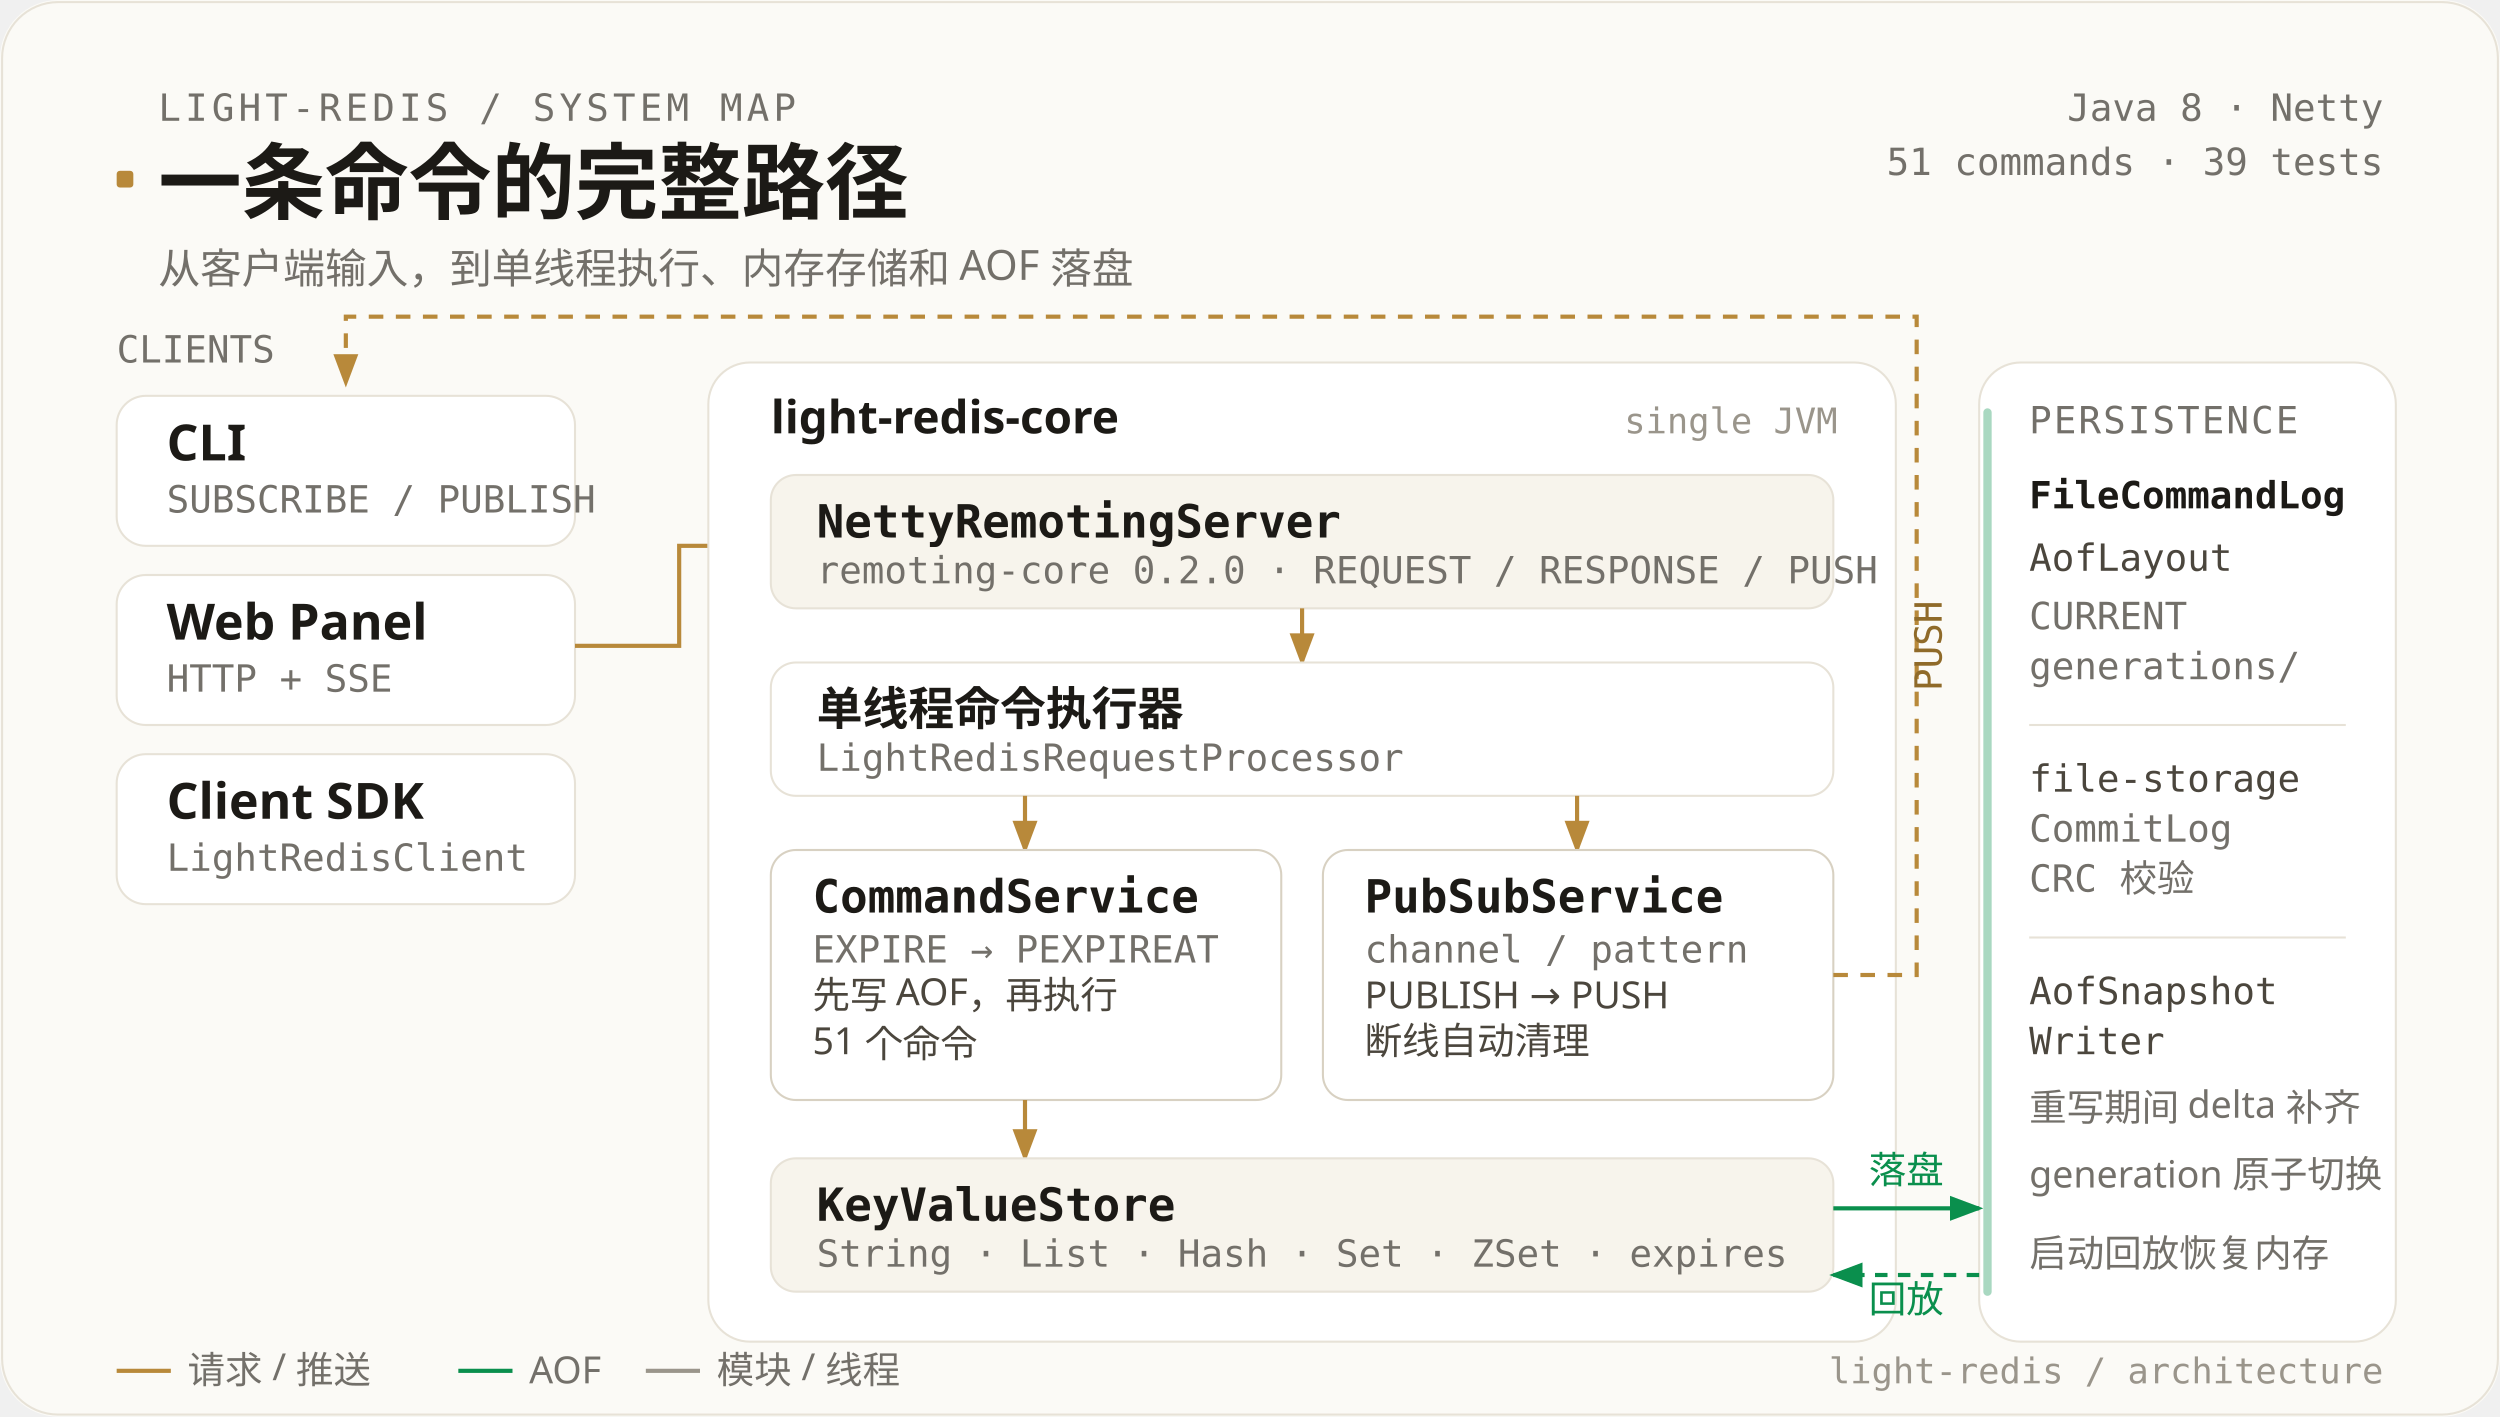
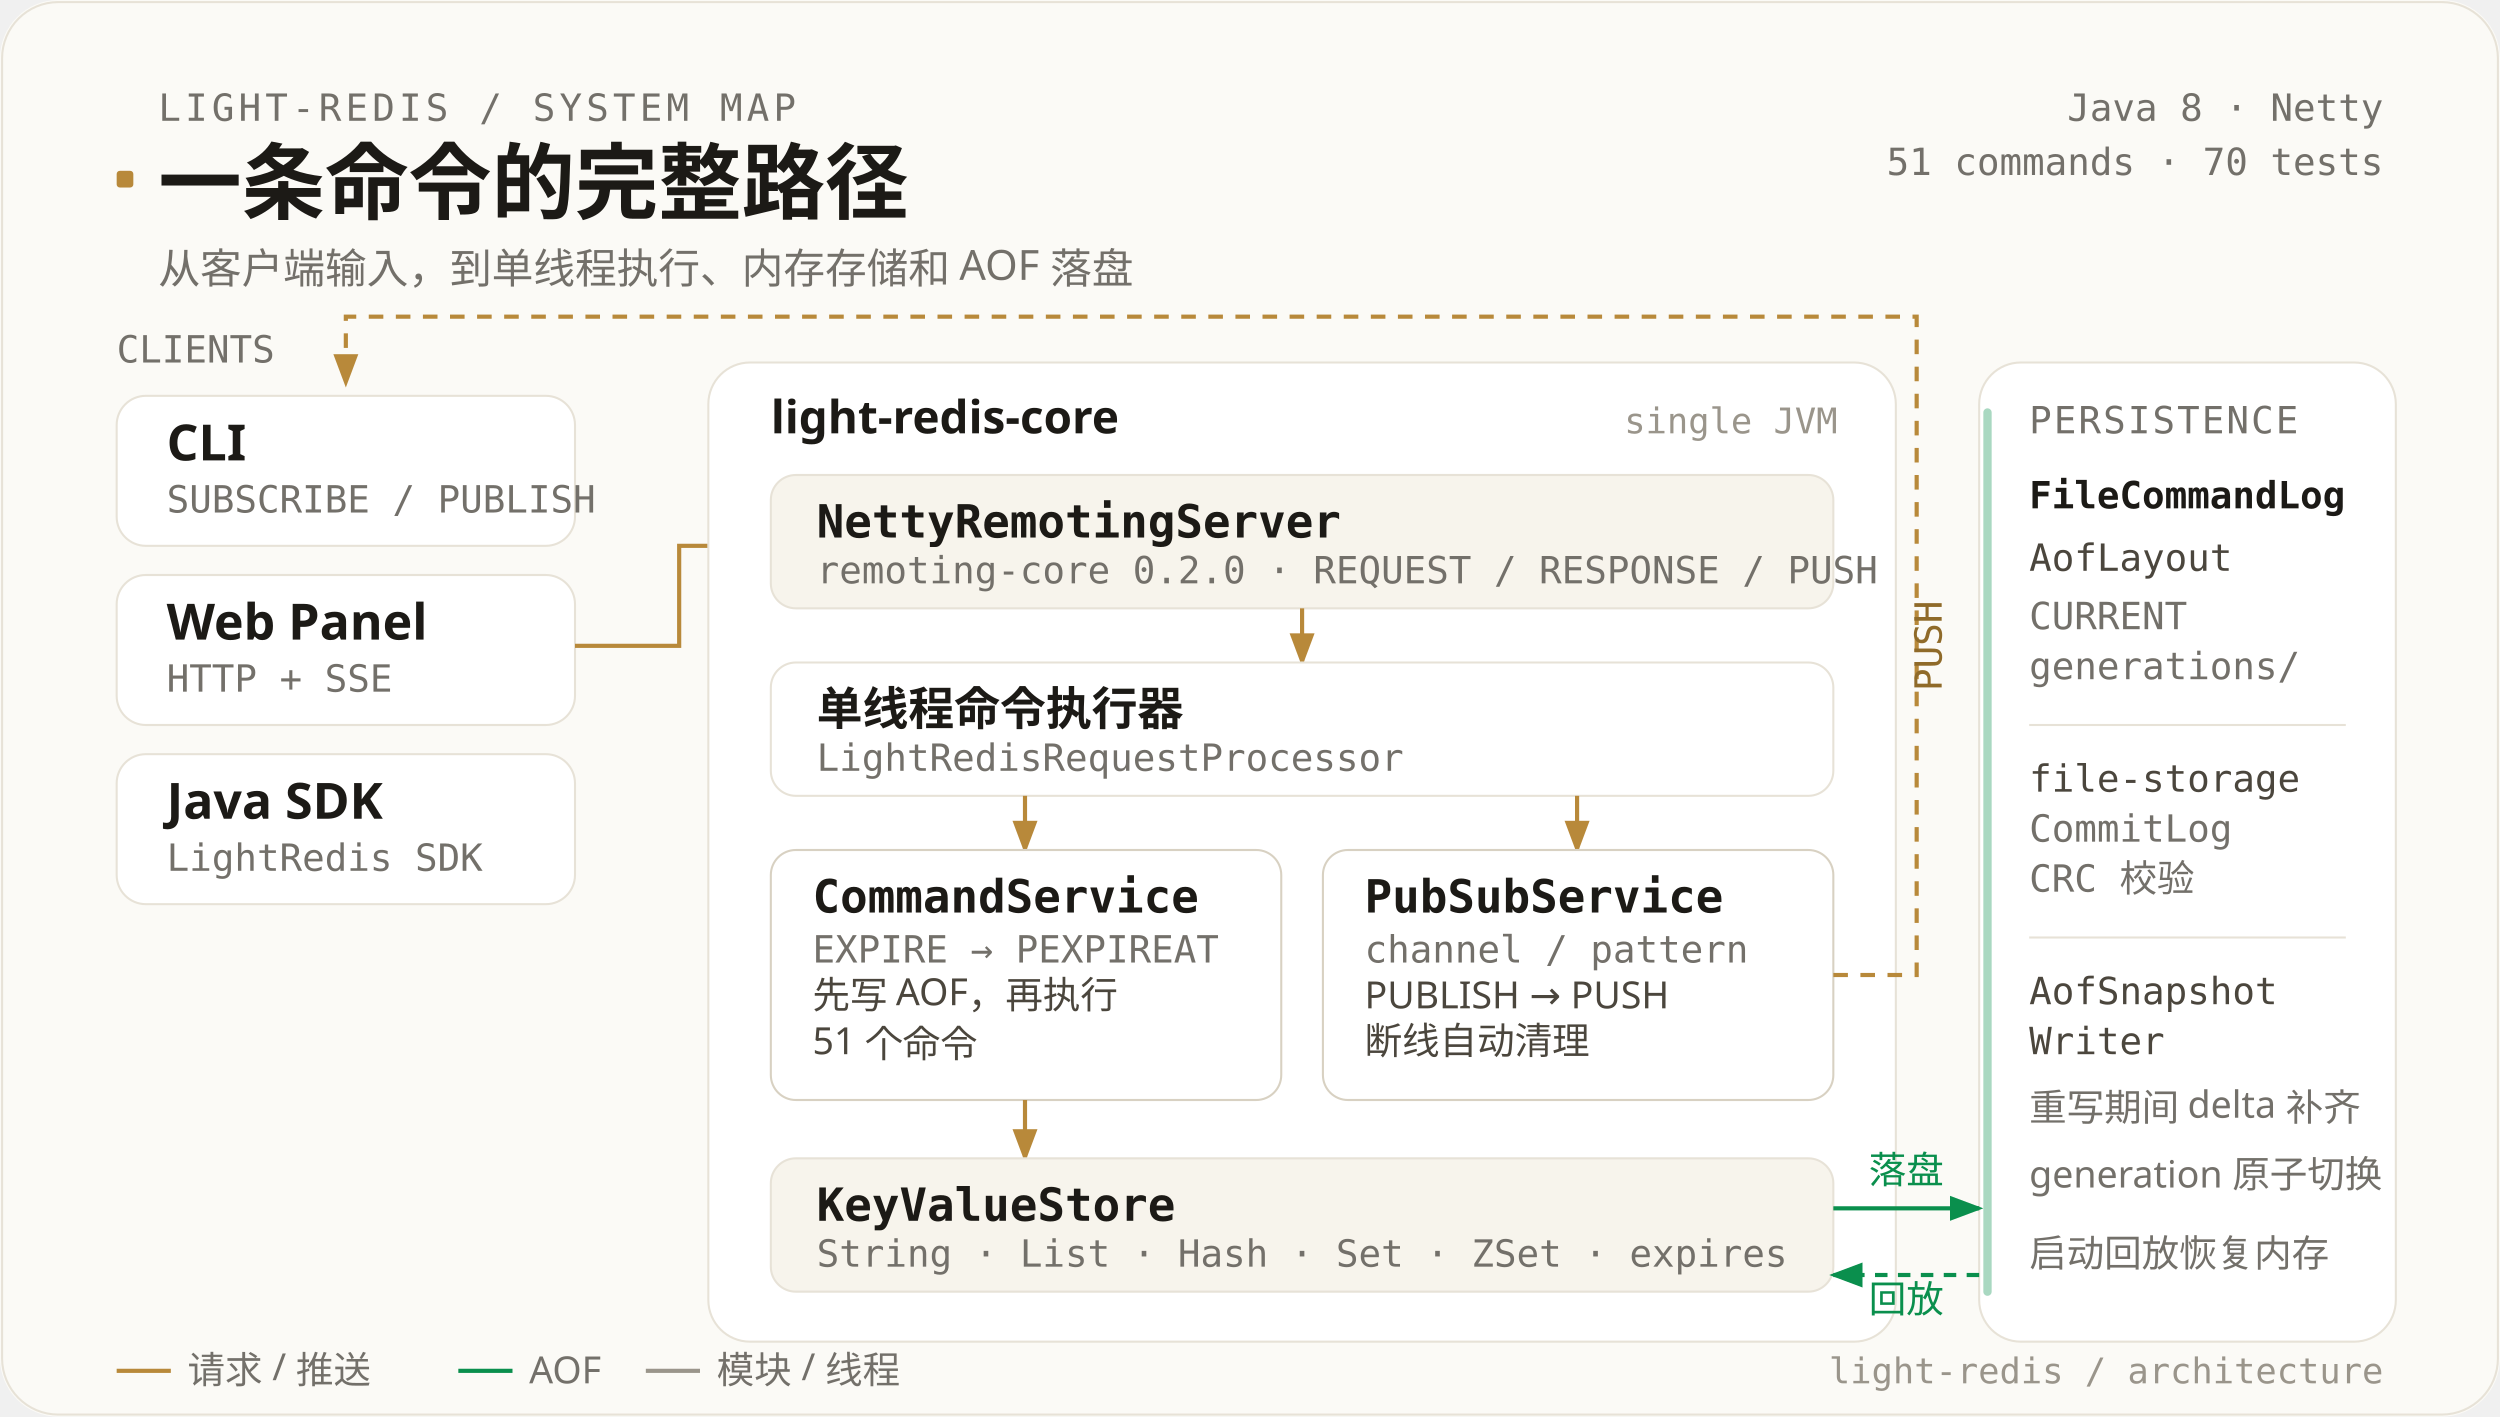
<svg xmlns="http://www.w3.org/2000/svg" width="1200" height="680" viewBox="0 0 1200 680" role="img" aria-labelledby="title desc">
  <defs>
    <marker id="arrow-accent" markerWidth="9" markerHeight="9" refX="7" refY="3" orient="auto" markerUnits="strokeWidth">
      <path d="M0,0 L0,6 L8,3 z" fill="#b8893a" />
    </marker>
    <marker id="arrow-green" markerWidth="9" markerHeight="9" refX="7" refY="3" orient="auto" markerUnits="strokeWidth">
      <path d="M0,0 L0,6 L8,3 z" fill="#0a8f4d" />
    </marker>
    <marker id="arrow-push" markerWidth="9" markerHeight="9" refX="7" refY="3" orient="auto" markerUnits="strokeWidth">
      <path d="M0,0 L0,6 L8,3 z" fill="#b8893a" />
    </marker>
    <marker id="arrow-muted" markerWidth="9" markerHeight="9" refX="7" refY="3" orient="auto" markerUnits="strokeWidth">
      <path d="M0,0 L0,6 L8,3 z" fill="#73706a" />
    </marker>
  </defs>
  <rect width="1200" height="680" rx="28" fill="#fbfaf6" />
  <rect x="1" y="1" width="1198" height="678" rx="27" fill="none" stroke="#e7e2d7" />
  <text x="76" y="58" font-family="'Cascadia Code','SFMono-Regular',Consolas,monospace" font-size="18" letter-spacing="2" fill="#73706a">LIGHT-REDIS / SYSTEM MAP</text>
  <rect x="56" y="82" width="8" height="8" rx="1.5" fill="#b8893a" />
  <text x="76" y="102" font-family="'Segoe UI','PingFang SC','Microsoft YaHei',sans-serif" font-size="40" font-weight="700" fill="#1c1a16">一条命令的完整路径</text>
  <text x="76" y="136" font-family="'Segoe UI','PingFang SC','Microsoft YaHei',sans-serif" font-size="20" fill="#73706a">从客户端输入，到单线程执行、内存存储和 AOF 落盘</text>
  <text x="1144" y="58" text-anchor="end" font-family="'Cascadia Code','SFMono-Regular',Consolas,monospace" font-size="18" fill="#73706a">Java 8 · Netty</text>
-   <text x="1144" y="84" text-anchor="end" font-family="'Cascadia Code','SFMono-Regular',Consolas,monospace" font-size="18" fill="#73706a">51 commands · 39 tests</text>
+   <text x="1144" y="84" text-anchor="end" font-family="'Cascadia Code','SFMono-Regular',Consolas,monospace" font-size="18" fill="#73706a">51 commands · 70 tests</text>
  <text x="56" y="174" font-family="'Cascadia Code','SFMono-Regular',Consolas,monospace" font-size="18" fill="#73706a">CLIENTS</text>
  <rect x="56" y="190" width="220" height="72" rx="14" fill="#ffffff" stroke="#e7e2d7" />
  <text x="80" y="221" font-family="'Segoe UI','PingFang SC','Microsoft YaHei',sans-serif" font-size="24" font-weight="600" fill="#1c1a16">CLI</text>
  <text x="80" y="246" font-family="'Cascadia Code','SFMono-Regular',Consolas,monospace" font-size="18" fill="#73706a">SUBSCRIBE / PUBLISH</text>
  <rect x="56" y="276" width="220" height="72" rx="14" fill="#ffffff" stroke="#e7e2d7" />
  <text x="80" y="307" font-family="'Segoe UI','PingFang SC','Microsoft YaHei',sans-serif" font-size="24" font-weight="600" fill="#1c1a16">Web Panel</text>
  <text x="80" y="332" font-family="'Cascadia Code','SFMono-Regular',Consolas,monospace" font-size="18" fill="#73706a">HTTP + SSE</text>
  <rect x="56" y="362" width="220" height="72" rx="14" fill="#ffffff" stroke="#e7e2d7" />
-   <text x="80" y="393" font-family="'Segoe UI','PingFang SC','Microsoft YaHei',sans-serif" font-size="24" font-weight="600" fill="#1c1a16">Client SDK</text>
-   <text x="80" y="418" font-family="'Cascadia Code','SFMono-Regular',Consolas,monospace" font-size="18" fill="#73706a">LightRedisClient</text>
+   <text x="80" y="393" font-family="'Segoe UI','PingFang SC','Microsoft YaHei',sans-serif" font-size="24" font-weight="600" fill="#1c1a16">Java SDK</text>
+   <text x="80" y="418" font-family="'Cascadia Code','SFMono-Regular',Consolas,monospace" font-size="18" fill="#73706a">LightRedis SDK</text>
  <path d="M 276 310 H 326 V 262 H 370" fill="none" stroke="#b8893a" stroke-width="2" marker-end="url(#arrow-accent)" />
  <rect x="340" y="174" width="570" height="470" rx="20" fill="#ffffff" stroke="#e7e2d7" />
  <text x="370" y="208" font-family="'Segoe UI','PingFang SC','Microsoft YaHei',sans-serif" font-size="22" font-weight="700" fill="#1c1a16">light-redis-core</text>
  <text x="882" y="208" text-anchor="end" font-family="'Cascadia Code','SFMono-Regular',Consolas,monospace" font-size="17" fill="#9a958b">single JVM</text>
  <rect x="370" y="228" width="510" height="64" rx="12" fill="#f7f4ec" stroke="#e7e2d7" />
  <text x="392" y="258" font-family="'Cascadia Code','SFMono-Regular',Consolas,monospace" font-size="22" font-weight="600" fill="#1c1a16">NettyRemotingServer</text>
  <text x="392" y="280" font-family="'Cascadia Code','SFMono-Regular',Consolas,monospace" font-size="18" fill="#73706a">remoting-core 0.2.0 · REQUEST / RESPONSE / PUSH</text>
  <path d="M 625 292 V 318" fill="none" stroke="#b8893a" stroke-width="2" marker-end="url(#arrow-accent)" />
  <rect x="370" y="318" width="510" height="64" rx="12" fill="#ffffff" stroke="#e7e2d7" />
  <text x="392" y="348" font-family="'Segoe UI','PingFang SC','Microsoft YaHei',sans-serif" font-size="22" font-weight="600" fill="#1c1a16">单线程命令执行器</text>
  <text x="392" y="370" font-family="'Cascadia Code','SFMono-Regular',Consolas,monospace" font-size="18" fill="#73706a">LightRedisRequestProcessor</text>
  <path d="M 492 382 V 408" fill="none" stroke="#b8893a" stroke-width="2" marker-end="url(#arrow-accent)" />
  <path d="M 757 382 V 408" fill="none" stroke="#b8893a" stroke-width="2" marker-end="url(#arrow-accent)" />
  <rect x="370" y="408" width="245" height="120" rx="12" fill="#ffffff" stroke="#d8d1c2" />
  <text x="390" y="438" font-family="'Cascadia Code','SFMono-Regular',Consolas,monospace" font-size="22" font-weight="600" fill="#1c1a16">CommandService</text>
  <text x="390" y="462" font-family="'Cascadia Code','SFMono-Regular',Consolas,monospace" font-size="18" fill="#73706a">EXPIRE → PEXPIREAT</text>
  <text x="390" y="484" font-family="'Segoe UI','PingFang SC','Microsoft YaHei',sans-serif" font-size="18" fill="#4b463d">先写 AOF，再执行</text>
  <text x="390" y="506" font-family="'Segoe UI','PingFang SC','Microsoft YaHei',sans-serif" font-size="18" fill="#4b463d">51 个命令</text>
  <rect x="635" y="408" width="245" height="120" rx="12" fill="#ffffff" stroke="#d8d1c2" />
  <text x="655" y="438" font-family="'Cascadia Code','SFMono-Regular',Consolas,monospace" font-size="22" font-weight="600" fill="#1c1a16">PubSubService</text>
  <text x="655" y="462" font-family="'Cascadia Code','SFMono-Regular',Consolas,monospace" font-size="18" fill="#73706a">channel / pattern</text>
  <text x="655" y="484" font-family="'Segoe UI','PingFang SC','Microsoft YaHei',sans-serif" font-size="18" fill="#4b463d">PUBLISH → PUSH</text>
  <text x="655" y="506" font-family="'Segoe UI','PingFang SC','Microsoft YaHei',sans-serif" font-size="18" fill="#4b463d">断线自动清理</text>
  <path d="M 492 528 V 556" fill="none" stroke="#b8893a" stroke-width="2" marker-end="url(#arrow-accent)" />
  <rect x="370" y="556" width="510" height="64" rx="12" fill="#f7f4ec" stroke="#e7e2d7" />
  <text x="392" y="586" font-family="'Cascadia Code','SFMono-Regular',Consolas,monospace" font-size="22" font-weight="600" fill="#1c1a16">KeyValueStore</text>
  <text x="392" y="608" font-family="'Cascadia Code','SFMono-Regular',Consolas,monospace" font-size="18" fill="#73706a">String · List · Hash · Set · ZSet · expires</text>
  <path d="M 880 468 H 920 V 152 H 166 V 184" fill="none" stroke="#b8893a" stroke-width="2" stroke-dasharray="7 6" marker-end="url(#arrow-push)" />
  <text x="932" y="310" transform="rotate(-90 932 310)" text-anchor="middle" font-family="'Cascadia Code','SFMono-Regular',Consolas,monospace" font-size="18" fill="#8f6a29">PUSH</text>
  <rect x="950" y="174" width="200" height="470" rx="20" fill="#ffffff" stroke="#e7e2d7" />
  <rect x="952" y="196" width="4" height="426" rx="2" fill="#0a8f4d" opacity="0.35" />
  <text x="974" y="208" font-family="'Cascadia Code','SFMono-Regular',Consolas,monospace" font-size="18" letter-spacing="1" fill="#73706a">PERSISTENCE</text>
  <text x="974" y="244" font-family="'Cascadia Code','SFMono-Regular',Consolas,monospace" font-size="18" font-weight="600" fill="#1c1a16">FileCommandLog</text>
  <text x="974" y="274" font-family="'Cascadia Code','SFMono-Regular',Consolas,monospace" font-size="18" fill="#4b463d">AofLayout</text>
  <text x="974" y="302" font-family="'Cascadia Code','SFMono-Regular',Consolas,monospace" font-size="18" fill="#73706a">CURRENT</text>
  <text x="974" y="326" font-family="'Cascadia Code','SFMono-Regular',Consolas,monospace" font-size="18" fill="#73706a">generations/</text>
  <line x1="974" y1="348" x2="1126" y2="348" stroke="#e7e2d7" stroke-width="1" />
  <text x="974" y="380" font-family="'Cascadia Code','SFMono-Regular',Consolas,monospace" font-size="18" fill="#4b463d">file-storage</text>
  <text x="974" y="404" font-family="'Cascadia Code','SFMono-Regular',Consolas,monospace" font-size="18" fill="#73706a">CommitLog</text>
  <text x="974" y="428" font-family="'Cascadia Code','SFMono-Regular',Consolas,monospace" font-size="18" fill="#73706a">CRC 校验</text>
  <line x1="974" y1="450" x2="1126" y2="450" stroke="#e7e2d7" stroke-width="1" />
  <text x="974" y="482" font-family="'Cascadia Code','SFMono-Regular',Consolas,monospace" font-size="18" fill="#4b463d">AofSnapshot</text>
  <text x="974" y="506" font-family="'Cascadia Code','SFMono-Regular',Consolas,monospace" font-size="18" fill="#4b463d">Writer</text>
  <text x="974" y="538" font-family="'Segoe UI','PingFang SC','Microsoft YaHei',sans-serif" font-size="18" fill="#73706a">重写期间 delta 补齐</text>
  <text x="974" y="570" font-family="'Segoe UI','PingFang SC','Microsoft YaHei',sans-serif" font-size="18" fill="#73706a">generation 原子切换</text>
  <text x="974" y="608" font-family="'Segoe UI','PingFang SC','Microsoft YaHei',sans-serif" font-size="18" fill="#73706a">启动回放恢复内存</text>
  <path d="M 880 580 H 950" fill="none" stroke="#0a8f4d" stroke-width="2" marker-end="url(#arrow-green)" />
  <text x="915" y="568" text-anchor="middle" font-family="'Segoe UI','PingFang SC','Microsoft YaHei',sans-serif" font-size="18" fill="#0a8f4d">落盘</text>
  <path d="M 950 612 H 880" fill="none" stroke="#0a8f4d" stroke-width="2" stroke-dasharray="6 5" marker-end="url(#arrow-green)" />
  <text x="915" y="630" text-anchor="middle" font-family="'Segoe UI','PingFang SC','Microsoft YaHei',sans-serif" font-size="18" fill="#0a8f4d">回放</text>
  <line x1="56" y1="658" x2="82" y2="658" stroke="#b8893a" stroke-width="2" />
  <text x="90" y="664" font-family="'Segoe UI','PingFang SC','Microsoft YaHei',sans-serif" font-size="18" fill="#73706a">请求 / 推送</text>
  <line x1="220" y1="658" x2="246" y2="658" stroke="#0a8f4d" stroke-width="2" />
  <text x="254" y="664" font-family="'Segoe UI','PingFang SC','Microsoft YaHei',sans-serif" font-size="18" fill="#73706a">AOF</text>
  <line x1="310" y1="658" x2="336" y2="658" stroke="#9a958b" stroke-width="2" />
  <text x="344" y="664" font-family="'Segoe UI','PingFang SC','Microsoft YaHei',sans-serif" font-size="18" fill="#73706a">模块 / 线程</text>
  <text x="1144" y="664" text-anchor="end" font-family="'Cascadia Code','SFMono-Regular',Consolas,monospace" font-size="17" fill="#9a958b">light-redis / architecture</text>
</svg>
